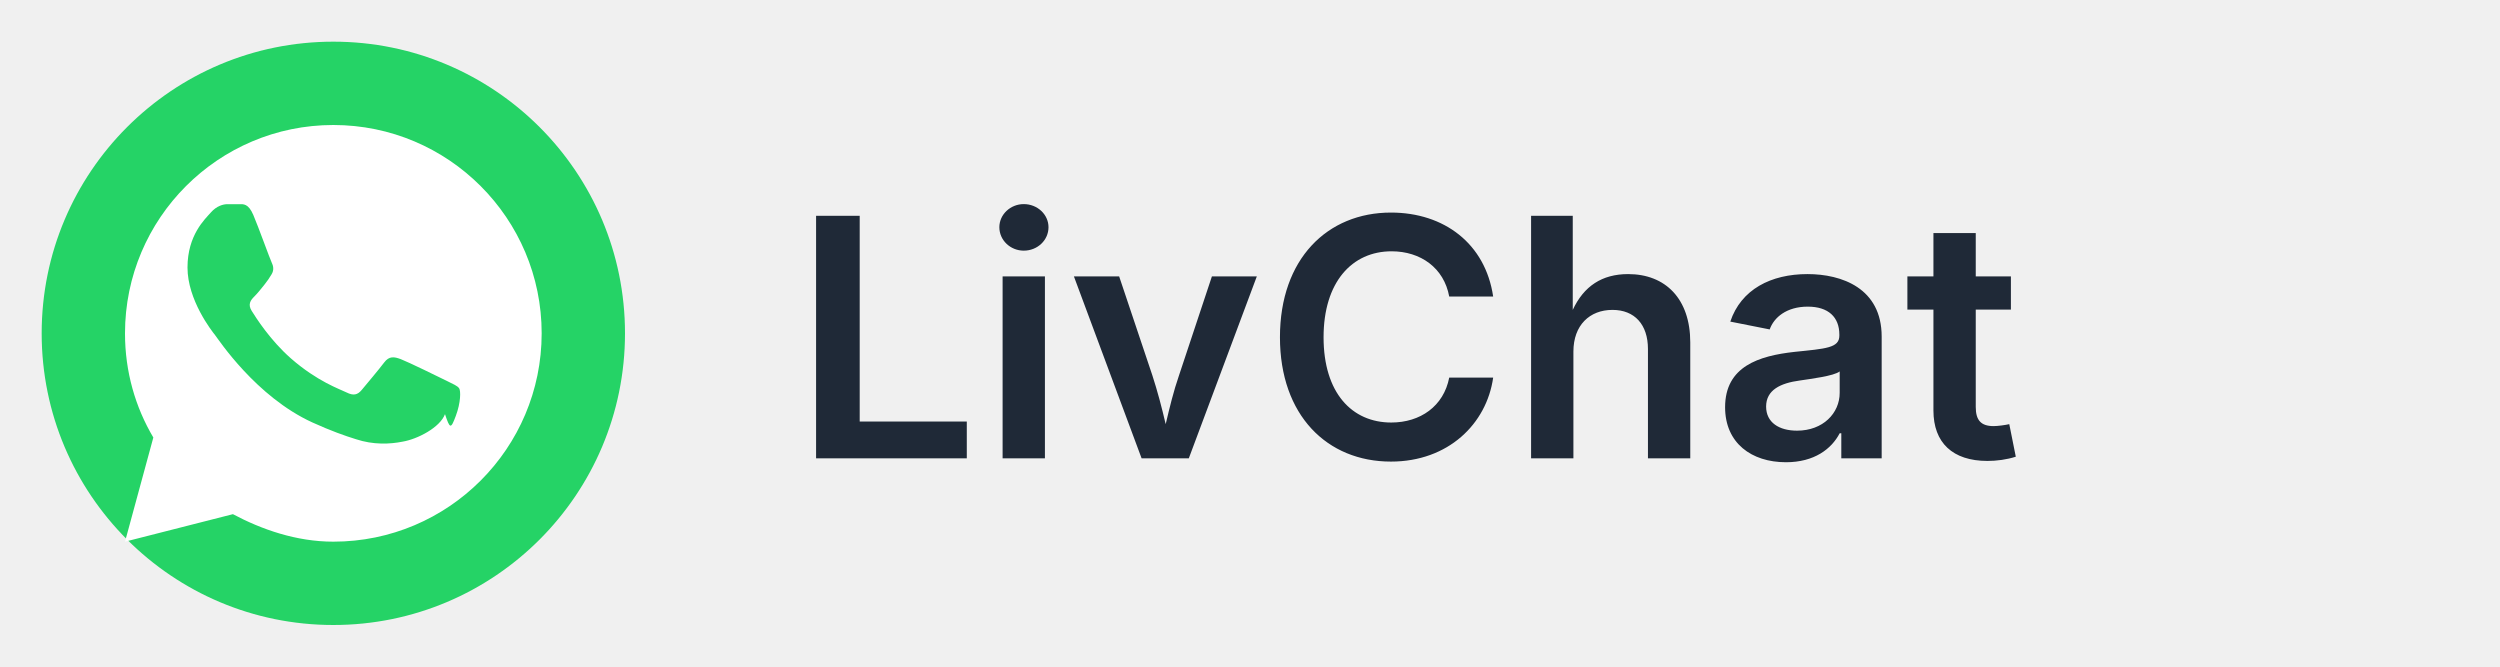
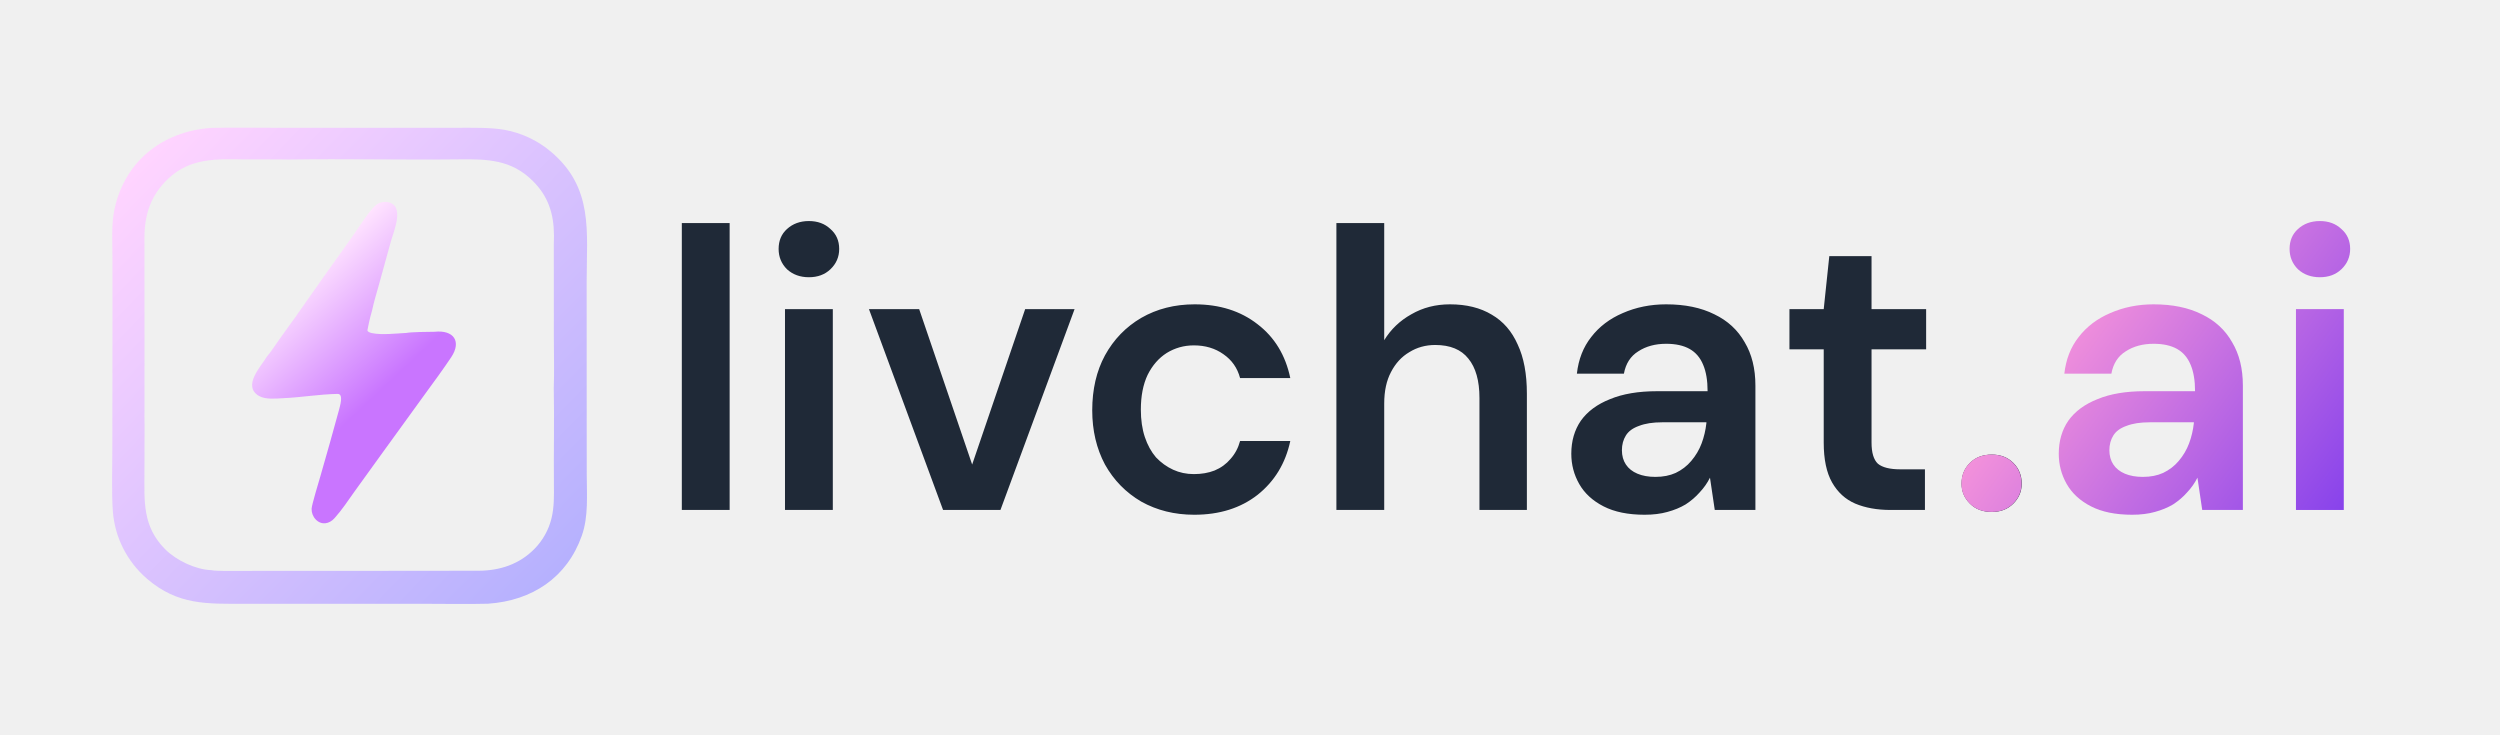
- <svg xmlns="http://www.w3.org/2000/svg" width="120" height="32" viewBox="0 0 120 32" fill="none">
-   <circle cx="16" cy="16" r="14" fill="#25D366" />
-   <path d="M16 6C10.48 6 6 10.48 6 16C6 17.85 6.5 19.55 7.36 21L6 26L11.18 24.68C12.55 25.41 14.22 26 16 26C21.52 26 26 21.52 26 16C26 10.48 21.52 6 16 6ZM21.36 19.88C21.12 20.52 20.04 21.08 19.32 21.2C18.72 21.32 17.92 21.36 17.08 21.08C16.56 20.92 15.88 20.68 15 20.28C12.28 19.04 10.48 16.28 10.32 16.08C10.16 15.88 9 14.4 9 12.84C9 11.28 9.84 10.52 10.12 10.2C10.4 9.88 10.72 9.8 10.92 9.8C11.12 9.8 11.32 9.8 11.48 9.8C11.68 9.8 11.92 9.76 12.16 10.32C12.4 10.88 12.96 12.44 13.04 12.6C13.12 12.76 13.16 12.96 13.04 13.16C12.92 13.36 12.84 13.48 12.68 13.68C12.52 13.88 12.36 14.08 12.2 14.24C12.04 14.4 11.88 14.6 12.08 14.92C12.28 15.24 12.96 16.32 13.96 17.2C15.24 18.32 16.32 18.68 16.64 18.84C16.96 19 17.16 18.96 17.36 18.72C17.56 18.48 18.2 17.72 18.44 17.4C18.68 17.08 18.92 17.12 19.24 17.24C19.56 17.36 21.12 18.12 21.44 18.28C21.76 18.44 21.96 18.52 22.04 18.64C22.12 18.76 22.12 19.32 21.88 19.96C21.64 20.6 21.6 20.6 21.36 19.88Z" fill="white" />
-   <text x="38" y="22" font-family="system-ui, -apple-system, sans-serif" font-size="16" font-weight="600" fill="#1F2937">LivChat</text>
+ <svg xmlns="http://www.w3.org/2000/svg" width="803" height="236" viewBox="0 0 803 236" fill="none">
+   <path d="M219 163.8V71.64H234.36V163.8H219ZM252.14 163.8V99.288H267.5V163.8H252.14ZM259.82 89.048C257.004 89.048 254.657 88.195 252.78 86.488C250.988 84.696 250.092 82.52 250.092 79.96C250.092 77.315 250.988 75.181 252.78 73.56C254.657 71.853 257.004 71 259.82 71C262.636 71 264.94 71.853 266.732 73.56C268.609 75.181 269.548 77.315 269.548 79.96C269.548 82.52 268.609 84.696 266.732 86.488C264.94 88.195 262.636 89.048 259.82 89.048ZM302.914 163.8L279.106 99.288H295.234L312.258 149.208L329.282 99.288H345.154L321.346 163.8H302.914ZM383.592 165.336C377.277 165.336 371.602 163.928 366.568 161.112C361.618 158.211 357.736 154.243 354.92 149.208C352.189 144.088 350.824 138.285 350.824 131.8C350.824 125.059 352.189 119.171 354.92 114.136C357.736 109.016 361.618 105.005 366.568 102.104C371.602 99.203 377.32 97.752 383.72 97.752C391.741 97.752 398.482 99.885 403.944 104.152C409.405 108.333 412.904 114.093 414.44 121.432H398.312C397.458 118.189 395.666 115.629 392.936 113.752C390.29 111.875 387.133 110.936 383.464 110.936C380.306 110.936 377.405 111.747 374.76 113.368C372.2 114.989 370.152 117.336 368.616 120.408C367.165 123.48 366.44 127.192 366.44 131.544C366.44 134.872 366.866 137.816 367.72 140.376C368.573 142.936 369.768 145.112 371.304 146.904C372.925 148.611 374.76 149.933 376.808 150.872C378.856 151.811 381.074 152.28 383.464 152.28C385.938 152.28 388.157 151.896 390.12 151.128C392.168 150.275 393.874 149.037 395.24 147.416C396.69 145.795 397.714 143.875 398.312 141.656H414.44C412.904 148.824 409.405 154.584 403.944 158.936C398.482 163.203 391.698 165.336 383.592 165.336ZM429.25 163.8V71.64H444.61V109.272C446.743 105.773 449.644 103 453.314 100.952C456.983 98.819 461.122 97.752 465.73 97.752C471.02 97.752 475.5 98.861 479.17 101.08C482.839 103.213 485.612 106.413 487.49 110.68C489.452 114.861 490.434 120.109 490.434 126.424V163.8H475.202V127.832C475.202 122.285 474.007 118.061 471.618 115.16C469.314 112.259 465.772 110.808 460.994 110.808C457.922 110.808 455.148 111.576 452.674 113.112C450.199 114.563 448.236 116.696 446.786 119.512C445.335 122.243 444.61 125.613 444.61 129.624V163.8H429.25ZM528.254 165.336C522.963 165.336 518.568 164.44 515.07 162.648C511.571 160.856 508.968 158.467 507.262 155.48C505.555 152.493 504.702 149.251 504.702 145.752C504.702 141.656 505.726 138.115 507.774 135.128C509.907 132.141 513.022 129.837 517.118 128.216C521.214 126.509 526.248 125.656 532.222 125.656H548.478C548.478 122.243 548.008 119.427 547.07 117.208C546.131 114.904 544.68 113.197 542.718 112.088C540.755 110.979 538.238 110.424 535.166 110.424C531.667 110.424 528.68 111.235 526.206 112.856C523.731 114.392 522.195 116.781 521.598 120.024H506.494C507.006 115.416 508.542 111.491 511.102 108.248C513.662 104.92 517.032 102.36 521.214 100.568C525.48 98.691 530.131 97.752 535.166 97.752C541.224 97.752 546.387 98.819 550.654 100.952C554.92 103 558.163 105.987 560.382 109.912C562.686 113.752 563.838 118.403 563.838 123.864V163.8H550.782L549.246 153.432C548.392 155.139 547.283 156.717 545.918 158.168C544.638 159.619 543.144 160.899 541.438 162.008C539.731 163.032 537.768 163.843 535.55 164.44C533.416 165.037 530.984 165.336 528.254 165.336ZM531.71 153.176C534.184 153.176 536.36 152.749 538.238 151.896C540.2 150.957 541.864 149.677 543.23 148.056C544.68 146.349 545.79 144.472 546.558 142.424C547.326 140.376 547.838 138.2 548.094 135.896V135.64H533.886C530.899 135.64 528.424 136.024 526.462 136.792C524.499 137.475 523.091 138.499 522.238 139.864C521.384 141.229 520.958 142.808 520.958 144.6C520.958 146.392 521.384 147.928 522.238 149.208C523.091 150.488 524.328 151.469 525.95 152.152C527.571 152.835 529.491 153.176 531.71 153.176ZM607.282 163.8C602.93 163.8 599.132 163.117 595.89 161.752C592.732 160.387 590.258 158.125 588.466 154.968C586.674 151.811 585.778 147.544 585.778 142.168V112.216H574.77V99.288H585.778L587.57 82.264H601.138V99.288H618.674V112.216H601.138V142.168C601.138 145.411 601.82 147.672 603.186 148.952C604.636 150.147 607.026 150.744 610.354 150.744H618.29V163.8H607.282ZM639.781 164.44C636.879 164.44 634.533 163.544 632.741 161.752C630.949 159.96 630.053 157.827 630.053 155.352C630.053 152.707 630.949 150.488 632.741 148.696C634.533 146.904 636.879 146.008 639.781 146.008C642.597 146.008 644.901 146.904 646.693 148.696C648.485 150.488 649.381 152.707 649.381 155.352C649.381 157.827 648.485 159.96 646.693 161.752C644.901 163.544 642.597 164.44 639.781 164.44Z" fill="#1F2937" />
+   <g clip-path="url(#clip0_667_496)">
+     <path d="M67.975 41.079C74.684 40.922 81.94 41.046 88.691 41.046L127.223 41.044L146.677 41.045C151.359 41.049 157.549 40.892 162.023 41.696C167.499 42.686 172.611 45.079 176.846 48.633C190.739 60.252 188.43 74.374 188.434 90.382L188.444 127.177L188.461 152.402C188.471 158.912 189.066 165.848 186.883 172.045C182.135 185.522 170.946 192.928 156.787 193.911C150.323 194.088 143.165 193.942 136.658 193.941L98.322 193.935L78.6 193.938C66.388 193.944 57.175 194.416 47.236 185.913C40.793 180.362 36.84 172.533 36.239 164.13C35.822 158.27 36.077 150.357 36.082 144.326L36.129 108.045L36.122 83.185C36.121 78.709 35.784 72.719 36.54 68.427C39.365 52.387 51.825 42.109 67.975 41.079ZM147.704 51.185C129.372 51.403 110.984 50.959 92.673 51.242C87.955 51.121 83.174 51.243 78.507 51.202C69.445 51.047 61.04 50.739 54.029 57.394C48.466 62.674 46.409 68.82 46.398 76.303C46.373 94.53 46.431 112.704 46.418 130.927C46.417 132.788 46.359 134.742 46.435 136.587L46.398 151.58C46.378 161.003 45.72 169.059 53.051 176.419C56.601 179.983 62.828 182.963 67.918 183.142C69.442 183.486 75.126 183.387 76.948 183.38L92.174 183.354C112.675 183.352 133.199 183.369 153.699 183.32C160.57 183.304 166.875 181.217 171.728 176.244C174.38 173.52 176.249 170.152 177.14 166.484C178.021 162.922 177.948 159.142 177.914 155.493C177.818 145.238 178.072 134.936 177.869 124.686C178.061 119.597 177.892 113.38 177.894 108.218L177.88 78.572C177.915 77.61 177.933 76.648 177.936 75.686C177.914 68.622 176.083 62.931 170.936 57.923C164.159 51.326 156.608 51.08 147.704 51.185Z" fill="url(#paint0_linear_667_496)" />
+     <path d="M120.79 65.842C121.83 65.045 123.16 64.71 124.461 64.916C130.179 65.872 126.493 74.119 125.552 77.523L121.67 91.593C120.973 94.119 120.01 97.265 119.496 99.779C118.874 101.756 118.129 105.363 118.024 105.998C117.918 106.632 119.136 106.919 119.531 107.003C122.624 107.654 127.253 107.101 130.436 106.944C132.016 106.627 137.861 106.572 139.626 106.561C145.715 105.927 148.34 109.638 144.916 114.763C142.222 118.795 139.381 122.638 136.524 126.557L122.945 145.3L113.876 157.874C111.802 160.791 109.821 163.802 107.42 166.468C105.757 168.314 103.281 168.766 101.435 166.876C100.536 165.942 100.052 164.695 100.087 163.411C100.124 162.176 102.471 154.469 102.94 152.847C104.978 145.812 106.957 138.76 108.877 131.694C109.108 130.689 110.514 126.492 108.447 126.523C102.721 126.613 96.872 127.629 91.116 127.888C88.772 127.999 85.325 128.42 83.195 127.184C77.781 124.043 83.732 117.804 85.582 114.747L85.7 114.549C86.819 113.316 88.618 110.573 89.624 109.148L95.145 101.454C101.129 92.874 107.173 84.333 113.274 75.833C114.958 73.456 118.788 67.354 120.79 65.842Z" fill="url(#paint1_linear_667_496)" />
+   </g>
+   <path d="M632.688 161.752C634.48 163.544 636.826 164.44 639.728 164.44C642.544 164.44 644.848 163.544 646.64 161.752C648.432 159.96 649.328 157.827 649.328 155.352C649.328 152.707 648.432 150.488 646.64 148.696C644.848 146.904 642.544 146.008 639.728 146.008C636.826 146.008 634.48 146.904 632.688 148.696C630.896 150.488 630 152.707 630 155.352C630 157.827 630.896 159.96 632.688 161.752Z" fill="url(#paint2_linear_667_496)" />
+   <path d="M737.462 99.288V163.8H752.822V99.288H737.462Z" fill="url(#paint3_linear_667_496)" />
+   <path d="M738.102 86.488C739.979 88.195 742.326 89.048 745.142 89.048C747.958 89.048 750.262 88.195 752.054 86.488C753.931 84.696 754.87 82.52 754.87 79.96C754.87 77.315 753.931 75.181 752.054 73.56C750.262 71.853 747.958 71 745.142 71C742.326 71 739.979 71.853 738.102 73.56C736.31 75.181 735.414 77.315 735.414 79.96C735.414 82.52 736.31 84.696 738.102 86.488Z" fill="url(#paint4_linear_667_496)" />
+   <path fill-rule="evenodd" clip-rule="evenodd" d="M684.826 165.336C679.535 165.336 675.14 164.44 671.642 162.648C668.143 160.856 665.54 158.467 663.834 155.48C662.127 152.493 661.274 149.251 661.274 145.752C661.274 141.656 662.298 138.115 664.346 135.128C666.479 132.141 669.594 129.837 673.69 128.216C677.786 126.509 682.82 125.656 688.794 125.656H705.05C705.05 122.243 704.58 119.427 703.642 117.208C702.703 114.904 701.252 113.197 699.29 112.088C697.327 110.979 694.81 110.424 691.738 110.424C688.239 110.424 685.252 111.235 682.778 112.856C680.303 114.392 678.767 116.781 678.17 120.024H663.066C663.578 115.416 665.114 111.491 667.674 108.248C670.234 104.92 673.604 102.36 677.786 100.568C682.052 98.691 686.703 97.752 691.738 97.752C697.796 97.752 702.959 98.819 707.226 100.952C711.492 103 714.735 105.987 716.954 109.912C719.258 113.752 720.41 118.403 720.41 123.864V163.8H707.354L705.818 153.432C704.964 155.139 703.855 156.717 702.49 158.168C701.21 159.619 699.716 160.899 698.01 162.008C696.303 163.032 694.34 163.843 692.122 164.44C689.988 165.037 687.556 165.336 684.826 165.336ZM694.81 151.896C692.932 152.749 690.756 153.176 688.282 153.176C686.063 153.176 684.143 152.835 682.522 152.152C680.9 151.469 679.663 150.488 678.81 149.208C677.956 147.928 677.53 146.392 677.53 144.6C677.53 142.808 677.956 141.229 678.81 139.864C679.663 138.499 681.071 137.475 683.034 136.792C684.996 136.024 687.471 135.64 690.458 135.64H704.666V135.896C704.41 138.2 703.898 140.376 703.13 142.424C702.362 144.472 701.252 146.349 699.802 148.056C698.436 149.677 696.772 150.957 694.81 151.896Z" fill="url(#paint5_linear_667_496)" />
+   <defs>
+     <linearGradient id="paint0_linear_667_496" x1="180.76" y1="181.56" x2="45.815" y2="51.035" gradientUnits="userSpaceOnUse">
+       <stop stop-color="#B6B1FE" />
+       <stop offset="1" stop-color="#FFD4FF" />
+     </linearGradient>
+     <linearGradient id="paint1_linear_667_496" x1="127.812" y1="120.262" x2="97.452" y2="88.047" gradientUnits="userSpaceOnUse">
+       <stop stop-color="#C975FF" />
+       <stop offset="1" stop-color="#FFE3FF" />
+     </linearGradient>
+     <linearGradient id="paint2_linear_667_496" x1="770.5" y1="159" x2="665" y2="82.5" gradientUnits="userSpaceOnUse">
+       <stop stop-color="#7C3AED" />
+       <stop offset="1" stop-color="#FF9AD9" />
+     </linearGradient>
+     <linearGradient id="paint3_linear_667_496" x1="770.5" y1="159" x2="665" y2="82.5" gradientUnits="userSpaceOnUse">
+       <stop stop-color="#7C3AED" />
+       <stop offset="1" stop-color="#FF9AD9" />
+     </linearGradient>
+     <linearGradient id="paint4_linear_667_496" x1="770.5" y1="159" x2="665" y2="82.5" gradientUnits="userSpaceOnUse">
+       <stop stop-color="#7C3AED" />
+       <stop offset="1" stop-color="#FF9AD9" />
+     </linearGradient>
+     <linearGradient id="paint5_linear_667_496" x1="770.5" y1="159" x2="665" y2="82.5" gradientUnits="userSpaceOnUse">
+       <stop stop-color="#7C3AED" />
+       <stop offset="1" stop-color="#FF9AD9" />
+     </linearGradient>
+     <clipPath id="clip0_667_496">
+       <rect width="153" height="153" fill="white" transform="translate(36 41)" />
+     </clipPath>
+   </defs>
</svg>
